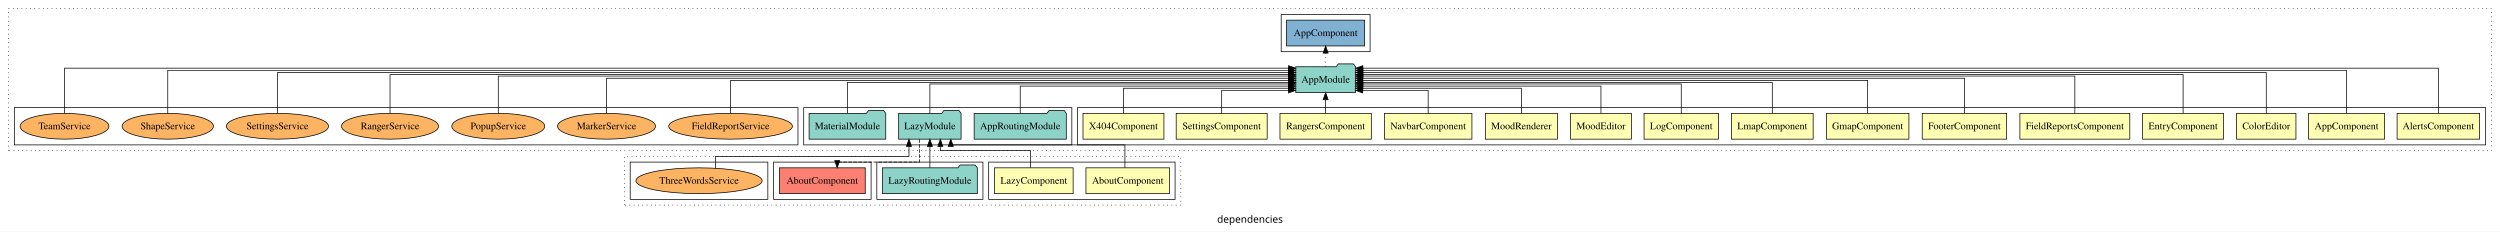
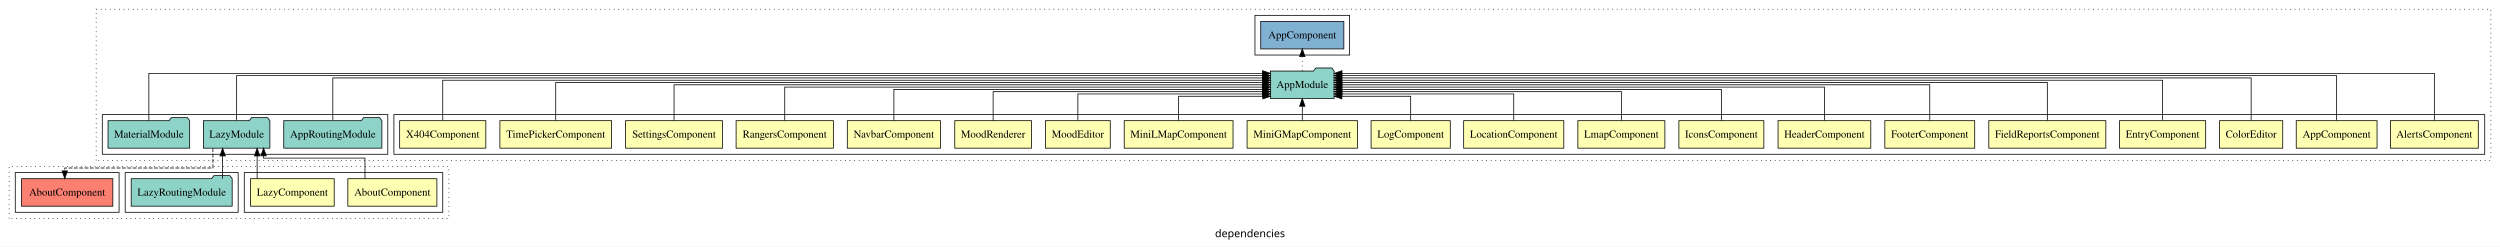
- <svg xmlns="http://www.w3.org/2000/svg" width="3487pt" height="323pt" viewBox="0 0 3487 322.8">
+ <svg xmlns="http://www.w3.org/2000/svg" width="3275pt" height="323pt" viewBox="0.00 0.00 3275.00 322.80">
  <g id="graph0" class="graph" transform="scale(1 1) rotate(0) translate(4 318.8)">
-     <polygon fill="#fff" stroke="transparent" points="-4 4 -4 -318.8 3483 -318.8 3483 4 -4 4" />
-     <text x="1739.5" y="-8.2" font-family="sans-serif" font-size="14" text-anchor="middle">dependencies</text>
+     <polygon fill="white" stroke="transparent" points="-4,4 -4,-318.8 3271,-318.8 3271,4 -4,4" />
+     <text text-anchor="middle" x="1633.5" y="-8.2" font-family="sans-serif" font-size="14.00">dependencies</text>
    <g id="clust1" class="cluster">
-       <polygon fill="none" stroke="#000" stroke-dasharray="1 5" points="8 -108.8 8 -306.8 3471 -306.8 3471 -108.8 8 -108.8" />
+       <polygon fill="none" stroke="black" stroke-dasharray="1,5" points="122,-108.8 122,-306.8 3259,-306.8 3259,-108.8 122,-108.8" />
    </g>
    <g id="clust2" class="cluster">
-       <polygon fill="none" stroke="#000" points="1499 -116.8 1499 -168.8 3463 -168.8 3463 -116.8 1499 -116.8" />
-     </g>
-     <g id="clust18" class="cluster">
-       <polygon fill="none" stroke="#000" points="1117 -116.8 1117 -168.8 1491 -168.8 1491 -116.8 1117 -116.8" />
-     </g>
-     <g id="clust20" class="cluster">
-       <polygon fill="none" stroke="#000" points="1783 -246.8 1783 -298.8 1907 -298.8 1907 -246.8 1783 -246.8" />
-     </g>
-     <g id="clust21" class="cluster">
-       <polygon fill="none" stroke="#000" points="16 -116.8 16 -168.8 1109 -168.8 1109 -116.8 16 -116.8" />
-     </g>
-     <g id="clust28" class="cluster">
-       <polygon fill="none" stroke="#000" stroke-dasharray="1 5" points="867 -32.8 867 -100.8 1643 -100.8 1643 -32.8 867 -32.8" />
-     </g>
-     <g id="clust29" class="cluster">
-       <polygon fill="none" stroke="#000" points="1375 -40.8 1375 -92.8 1635 -92.8 1635 -40.8 1375 -40.8" />
-     </g>
-     <g id="clust32" class="cluster">
-       <polygon fill="none" stroke="#000" points="1219 -40.8 1219 -92.8 1367 -92.8 1367 -40.8 1219 -40.8" />
+       <polygon fill="none" stroke="black" points="512,-116.8 512,-168.8 3251,-168.8 3251,-116.8 512,-116.8" />
+     </g>
+     <g id="clust23" class="cluster">
+       <polygon fill="none" stroke="black" points="130,-116.8 130,-168.8 504,-168.8 504,-116.8 130,-116.8" />
+     </g>
+     <g id="clust25" class="cluster">
+       <polygon fill="none" stroke="black" points="1640,-246.8 1640,-298.8 1764,-298.8 1764,-246.8 1640,-246.8" />
    </g>
    <g id="clust33" class="cluster">
-       <polygon fill="none" stroke="#000" points="1075 -40.8 1075 -92.8 1211 -92.8 1211 -40.8 1075 -40.8" />
-     </g>
-     <g id="clust35" class="cluster">
-       <polygon fill="none" stroke="#000" points="875 -40.8 875 -92.8 1067 -92.8 1067 -40.8 875 -40.8" />
+       <polygon fill="none" stroke="black" stroke-dasharray="1,5" points="8,-32.8 8,-100.8 584,-100.8 584,-32.8 8,-32.8" />
+     </g>
+     <g id="clust34" class="cluster">
+       <polygon fill="none" stroke="black" points="316,-40.8 316,-92.8 576,-92.8 576,-40.8 316,-40.8" />
+     </g>
+     <g id="clust37" class="cluster">
+       <polygon fill="none" stroke="black" points="160,-40.8 160,-92.8 308,-92.8 308,-40.8 160,-40.8" />
+     </g>
+     <g id="clust38" class="cluster">
+       <polygon fill="none" stroke="black" points="16,-40.8 16,-92.8 152,-92.8 152,-40.8 16,-40.8" />
    </g>
    <g id="node1" class="node">
-       <polygon fill="#ffffb3" stroke="#000" points="3454.54 -160.8 3339.46 -160.8 3339.46 -124.8 3454.54 -124.8 3454.54 -160.8" />
-       <text x="3397" y="-138.6" font-family="Times,serif" font-size="14" text-anchor="middle">AlertsComponent</text>
+       <polygon fill="#ffffb3" stroke="black" points="3242.55,-160.8 3127.45,-160.8 3127.45,-124.8 3242.55,-124.8 3242.55,-160.8" />
+       <text text-anchor="middle" x="3185" y="-138.6" font-family="Times,serif" font-size="14.00">AlertsComponent</text>
+     </g>
+     <g id="node21" class="node">
+       <polygon fill="#8dd3c7" stroke="black" points="1743.66,-225.8 1740.66,-229.8 1719.66,-229.8 1716.66,-225.8 1660.34,-225.8 1660.34,-189.8 1743.66,-189.8 1743.66,-225.8" />
+       <text text-anchor="middle" x="1702" y="-203.6" font-family="Times,serif" font-size="14.00">AppModule</text>
+     </g>
+     <g id="edge1" class="edge">
+       <path fill="none" stroke="black" d="M3185,-160.95C3185,-184.56 3185,-222.8 3185,-222.8 3185,-222.8 1753.99,-222.8 1753.99,-222.8" />
+       <polygon fill="black" stroke="black" points="1753.99,-219.3 1743.99,-222.8 1753.99,-226.3 1753.99,-219.3" />
+     </g>
+     <g id="node2" class="node">
+       <polygon fill="#ffffb3" stroke="black" points="3109.94,-160.8 3004.06,-160.8 3004.06,-124.8 3109.94,-124.8 3109.94,-160.8" />
+       <text text-anchor="middle" x="3057" y="-138.6" font-family="Times,serif" font-size="14.00">AppComponent</text>
+     </g>
+     <g id="edge2" class="edge">
+       <path fill="none" stroke="black" d="M3057,-161.05C3057,-183.82 3057,-219.8 3057,-219.8 3057,-219.8 1753.66,-219.8 1753.66,-219.8" />
+       <polygon fill="black" stroke="black" points="1753.66,-216.3 1743.66,-219.8 1753.66,-223.3 1753.66,-216.3" />
+     </g>
+     <g id="node3" class="node">
+       <polygon fill="#ffffb3" stroke="black" points="2986.38,-160.8 2903.62,-160.8 2903.62,-124.8 2986.38,-124.8 2986.38,-160.8" />
+       <text text-anchor="middle" x="2945" y="-138.6" font-family="Times,serif" font-size="14.00">ColorEditor</text>
+     </g>
+     <g id="edge3" class="edge">
+       <path fill="none" stroke="black" d="M2945,-161.09C2945,-183.01 2945,-216.8 2945,-216.8 2945,-216.8 1753.71,-216.8 1753.71,-216.8" />
+       <polygon fill="black" stroke="black" points="1753.71,-213.3 1743.71,-216.8 1753.71,-220.3 1753.71,-213.3" />
+     </g>
+     <g id="node4" class="node">
+       <polygon fill="#ffffb3" stroke="black" points="2885.44,-160.8 2772.56,-160.8 2772.56,-124.8 2885.44,-124.8 2885.44,-160.8" />
+       <text text-anchor="middle" x="2829" y="-138.6" font-family="Times,serif" font-size="14.00">EntryComponent</text>
+     </g>
+     <g id="edge4" class="edge">
+       <path fill="none" stroke="black" d="M2829,-161.08C2829,-182.12 2829,-213.8 2829,-213.8 2829,-213.8 1753.78,-213.8 1753.78,-213.8" />
+       <polygon fill="black" stroke="black" points="1753.78,-210.3 1743.78,-213.8 1753.78,-217.3 1753.78,-210.3" />
+     </g>
+     <g id="node5" class="node">
+       <polygon fill="#ffffb3" stroke="black" points="2754.66,-160.8 2601.34,-160.8 2601.34,-124.8 2754.66,-124.8 2754.66,-160.8" />
+       <text text-anchor="middle" x="2678" y="-138.6" font-family="Times,serif" font-size="14.00">FieldReportsComponent</text>
+     </g>
+     <g id="edge5" class="edge">
+       <path fill="none" stroke="black" d="M2678,-161.02C2678,-181.17 2678,-210.8 2678,-210.8 2678,-210.8 1753.94,-210.8 1753.94,-210.8" />
+       <polygon fill="black" stroke="black" points="1753.94,-207.3 1743.94,-210.8 1753.94,-214.3 1753.94,-207.3" />
+     </g>
+     <g id="node6" class="node">
+       <polygon fill="#ffffb3" stroke="black" points="2582.88,-160.8 2465.12,-160.8 2465.12,-124.8 2582.88,-124.8 2582.88,-160.8" />
+       <text text-anchor="middle" x="2524" y="-138.6" font-family="Times,serif" font-size="14.00">FooterComponent</text>
+     </g>
+     <g id="edge6" class="edge">
+       <path fill="none" stroke="black" d="M2524,-160.91C2524,-180.14 2524,-207.8 2524,-207.8 2524,-207.8 1753.89,-207.8 1753.89,-207.8" />
+       <polygon fill="black" stroke="black" points="1753.89,-204.3 1743.89,-207.8 1753.89,-211.3 1753.89,-204.3" />
+     </g>
+     <g id="node7" class="node">
+       <polygon fill="#ffffb3" stroke="black" points="2446.75,-160.8 2325.25,-160.8 2325.25,-124.8 2446.75,-124.8 2446.75,-160.8" />
+       <text text-anchor="middle" x="2386" y="-138.6" font-family="Times,serif" font-size="14.00">HeaderComponent</text>
+     </g>
+     <g id="edge7" class="edge">
+       <path fill="none" stroke="black" d="M2386,-161.07C2386,-179.36 2386,-204.8 2386,-204.8 2386,-204.8 1753.76,-204.8 1753.76,-204.8" />
+       <polygon fill="black" stroke="black" points="1753.76,-201.3 1743.76,-204.8 1753.76,-208.3 1753.76,-201.3" />
+     </g>
+     <g id="node8" class="node">
+       <polygon fill="#ffffb3" stroke="black" points="2306.66,-160.8 2195.34,-160.8 2195.34,-124.8 2306.66,-124.8 2306.66,-160.8" />
+       <text text-anchor="middle" x="2251" y="-138.6" font-family="Times,serif" font-size="14.00">IconsComponent</text>
+     </g>
+     <g id="edge8" class="edge">
+       <path fill="none" stroke="black" d="M2251,-160.82C2251,-178.17 2251,-201.8 2251,-201.8 2251,-201.8 1753.71,-201.8 1753.71,-201.8" />
+       <polygon fill="black" stroke="black" points="1753.71,-198.3 1743.71,-201.8 1753.71,-205.3 1753.71,-198.3" />
+     </g>
+     <g id="node9" class="node">
+       <polygon fill="#ffffb3" stroke="black" points="2176.99,-160.8 2063.01,-160.8 2063.01,-124.8 2176.99,-124.8 2176.99,-160.8" />
+       <text text-anchor="middle" x="2120" y="-138.6" font-family="Times,serif" font-size="14.00">LmapComponent</text>
+     </g>
+     <g id="edge9" class="edge">
+       <path fill="none" stroke="black" d="M2120,-160.83C2120,-177.2 2120,-198.8 2120,-198.8 2120,-198.8 1753.99,-198.8 1753.99,-198.8" />
+       <polygon fill="black" stroke="black" points="1753.99,-195.3 1743.99,-198.8 1753.99,-202.3 1753.99,-195.3" />
+     </g>
+     <g id="node10" class="node">
+       <polygon fill="#ffffb3" stroke="black" points="2044.59,-160.8 1913.41,-160.8 1913.41,-124.8 2044.59,-124.8 2044.59,-160.8" />
+       <text text-anchor="middle" x="1979" y="-138.6" font-family="Times,serif" font-size="14.00">LocationComponent</text>
+     </g>
+     <g id="edge10" class="edge">
+       <path fill="none" stroke="black" d="M1979,-161.04C1979,-176.37 1979,-195.8 1979,-195.8 1979,-195.8 1753.77,-195.8 1753.77,-195.8" />
+       <polygon fill="black" stroke="black" points="1753.77,-192.3 1743.77,-195.8 1753.77,-199.3 1753.77,-192.3" />
+     </g>
+     <g id="node11" class="node">
+       <polygon fill="#ffffb3" stroke="black" points="1895.88,-160.8 1792.12,-160.8 1792.12,-124.8 1895.88,-124.8 1895.88,-160.8" />
+       <text text-anchor="middle" x="1844" y="-138.6" font-family="Times,serif" font-size="14.00">LogComponent</text>
+     </g>
+     <g id="edge11" class="edge">
+       <path fill="none" stroke="black" d="M1844,-160.85C1844,-175.17 1844,-192.8 1844,-192.8 1844,-192.8 1753.84,-192.8 1753.84,-192.8" />
+       <polygon fill="black" stroke="black" points="1753.84,-189.3 1743.84,-192.8 1753.84,-196.3 1753.84,-189.3" />
+     </g>
+     <g id="node12" class="node">
+       <polygon fill="#ffffb3" stroke="black" points="1774.33,-160.8 1629.67,-160.8 1629.67,-124.8 1774.33,-124.8 1774.33,-160.8" />
+       <text text-anchor="middle" x="1702" y="-138.6" font-family="Times,serif" font-size="14.00">MiniGMapComponent</text>
+     </g>
+     <g id="edge12" class="edge">
+       <path fill="none" stroke="black" d="M1702,-160.91C1702,-160.91 1702,-179.79 1702,-179.79" />
+       <polygon fill="black" stroke="black" points="1698.5,-179.79 1702,-189.79 1705.5,-179.79 1698.5,-179.79" />
+     </g>
+     <g id="node13" class="node">
+       <polygon fill="#ffffb3" stroke="black" points="1611.27,-160.8 1468.73,-160.8 1468.73,-124.8 1611.27,-124.8 1611.27,-160.8" />
+       <text text-anchor="middle" x="1540" y="-138.6" font-family="Times,serif" font-size="14.00">MiniLMapComponent</text>
+     </g>
+     <g id="edge13" class="edge">
+       <path fill="none" stroke="black" d="M1540,-160.85C1540,-175.17 1540,-192.8 1540,-192.8 1540,-192.8 1650.28,-192.8 1650.28,-192.8" />
+       <polygon fill="black" stroke="black" points="1650.28,-196.3 1660.28,-192.8 1650.28,-189.3 1650.28,-196.3" />
+     </g>
+     <g id="node14" class="node">
+       <polygon fill="#ffffb3" stroke="black" points="1450.44,-160.8 1365.56,-160.8 1365.56,-124.8 1450.44,-124.8 1450.44,-160.8" />
+       <text text-anchor="middle" x="1408" y="-138.6" font-family="Times,serif" font-size="14.00">MoodEditor</text>
+     </g>
+     <g id="edge14" class="edge">
+       <path fill="none" stroke="black" d="M1408,-161.04C1408,-176.37 1408,-195.8 1408,-195.8 1408,-195.8 1650.19,-195.8 1650.19,-195.8" />
+       <polygon fill="black" stroke="black" points="1650.19,-199.3 1660.19,-195.8 1650.19,-192.3 1650.19,-199.3" />
+     </g>
+     <g id="node15" class="node">
+       <polygon fill="#ffffb3" stroke="black" points="1347.25,-160.8 1246.75,-160.8 1246.75,-124.8 1347.25,-124.8 1347.25,-160.8" />
+       <text text-anchor="middle" x="1297" y="-138.6" font-family="Times,serif" font-size="14.00">MoodRenderer</text>
+     </g>
+     <g id="edge15" class="edge">
+       <path fill="none" stroke="black" d="M1297,-160.83C1297,-177.2 1297,-198.8 1297,-198.8 1297,-198.8 1650.18,-198.8 1650.18,-198.8" />
+       <polygon fill="black" stroke="black" points="1650.18,-202.3 1660.18,-198.8 1650.18,-195.3 1650.18,-202.3" />
    </g>
    <g id="node16" class="node">
-       <polygon fill="#8dd3c7" stroke="#000" points="1886.66 -225.8 1883.66 -229.8 1862.66 -229.8 1859.66 -225.8 1803.34 -225.8 1803.34 -189.8 1886.66 -189.8 1886.66 -225.8" />
-       <text x="1845" y="-203.6" font-family="Times,serif" font-size="14" text-anchor="middle">AppModule</text>
-     </g>
-     <g id="edge1" class="edge">
-       <path fill="none" stroke="#000" d="M3397,-161.18C3397,-185.08 3397,-223.8 3397,-223.8 3397,-223.8 1896.91,-223.8 1896.91,-223.8" />
-       <polygon fill="#000" stroke="#000" points="1896.91 -220.3 1886.91 -223.8 1896.91 -227.3 1896.91 -220.3" />
-     </g>
-     <g id="node2" class="node">
-       <polygon fill="#ffffb3" stroke="#000" points="3321.94 -160.8 3216.06 -160.8 3216.06 -124.8 3321.94 -124.8 3321.94 -160.8" />
-       <text x="3269" y="-138.6" font-family="Times,serif" font-size="14" text-anchor="middle">AppComponent</text>
-     </g>
-     <g id="edge2" class="edge">
-       <path fill="none" stroke="#000" d="M3269,-160.89C3269,-183.93 3269,-220.8 3269,-220.8 3269,-220.8 1896.85,-220.8 1896.85,-220.8" />
-       <polygon fill="#000" stroke="#000" points="1896.85 -217.3 1886.85 -220.8 1896.85 -224.3 1896.85 -217.3" />
-     </g>
-     <g id="node3" class="node">
-       <polygon fill="#ffffb3" stroke="#000" points="3198.38 -160.8 3115.62 -160.8 3115.62 -124.8 3198.38 -124.8 3198.38 -160.8" />
-       <text x="3157" y="-138.6" font-family="Times,serif" font-size="14" text-anchor="middle">ColorEditor</text>
-     </g>
-     <g id="edge3" class="edge">
-       <path fill="none" stroke="#000" d="M3157,-160.96C3157,-183.15 3157,-217.8 3157,-217.8 3157,-217.8 1896.8,-217.8 1896.8,-217.8" />
-       <polygon fill="#000" stroke="#000" points="1896.8 -214.3 1886.8 -217.8 1896.8 -221.3 1896.8 -214.3" />
-     </g>
-     <g id="node4" class="node">
-       <polygon fill="#ffffb3" stroke="#000" points="3097.44 -160.8 2984.56 -160.8 2984.56 -124.8 3097.44 -124.8 3097.44 -160.8" />
-       <text x="3041" y="-138.6" font-family="Times,serif" font-size="14" text-anchor="middle">EntryComponent</text>
-     </g>
-     <g id="edge4" class="edge">
-       <path fill="none" stroke="#000" d="M3041,-160.97C3041,-182.3 3041,-214.8 3041,-214.8 3041,-214.8 1896.86,-214.8 1896.86,-214.8" />
-       <polygon fill="#000" stroke="#000" points="1896.87 -211.3 1886.86 -214.8 1896.86 -218.3 1896.87 -211.3" />
-     </g>
-     <g id="node5" class="node">
-       <polygon fill="#ffffb3" stroke="#000" points="2966.66 -160.8 2813.34 -160.8 2813.34 -124.8 2966.66 -124.8 2966.66 -160.8" />
-       <text x="2890" y="-138.6" font-family="Times,serif" font-size="14" text-anchor="middle">FieldReportsComponent</text>
-     </g>
-     <g id="edge5" class="edge">
-       <path fill="none" stroke="#000" d="M2890,-160.83C2890,-181.57 2890,-212.8 2890,-212.8 2890,-212.8 1896.93,-212.8 1896.93,-212.8" />
-       <polygon fill="#000" stroke="#000" points="1896.93 -209.3 1886.93 -212.8 1896.93 -216.3 1896.93 -209.3" />
-     </g>
-     <g id="node6" class="node">
-       <polygon fill="#ffffb3" stroke="#000" points="2794.88 -160.8 2677.12 -160.8 2677.12 -124.8 2794.88 -124.8 2794.88 -160.8" />
-       <text x="2736" y="-138.6" font-family="Times,serif" font-size="14" text-anchor="middle">FooterComponent</text>
-     </g>
-     <g id="edge6" class="edge">
-       <path fill="none" stroke="#000" d="M2736,-161.11C2736,-180.95 2736,-209.8 2736,-209.8 2736,-209.8 1896.78,-209.8 1896.78,-209.8" />
-       <polygon fill="#000" stroke="#000" points="1896.78 -206.3 1886.78 -209.8 1896.78 -213.3 1896.78 -206.3" />
-     </g>
-     <g id="node7" class="node">
-       <polygon fill="#ffffb3" stroke="#000" points="2658.55 -160.8 2543.45 -160.8 2543.45 -124.8 2658.55 -124.8 2658.55 -160.8" />
-       <text x="2601" y="-138.6" font-family="Times,serif" font-size="14" text-anchor="middle">GmapComponent</text>
-     </g>
-     <g id="edge7" class="edge">
-       <path fill="none" stroke="#000" d="M2601,-160.97C2601,-179.89 2601,-206.8 2601,-206.8 2601,-206.8 1896.72,-206.8 1896.72,-206.8" />
-       <polygon fill="#000" stroke="#000" points="1896.72 -203.3 1886.72 -206.8 1896.72 -210.3 1896.72 -203.3" />
-     </g>
-     <g id="node8" class="node">
-       <polygon fill="#ffffb3" stroke="#000" points="2524.99 -160.8 2411.01 -160.8 2411.01 -124.8 2524.99 -124.8 2524.99 -160.8" />
-       <text x="2468" y="-138.6" font-family="Times,serif" font-size="14" text-anchor="middle">LmapComponent</text>
-     </g>
-     <g id="edge8" class="edge">
-       <path fill="none" stroke="#000" d="M2468,-161.1C2468,-179.07 2468,-203.8 2468,-203.8 2468,-203.8 1896.84,-203.8 1896.84,-203.8" />
-       <polygon fill="#000" stroke="#000" points="1896.84 -200.3 1886.84 -203.8 1896.84 -207.3 1896.84 -200.3" />
-     </g>
-     <g id="node9" class="node">
-       <polygon fill="#ffffb3" stroke="#000" points="2392.89 -160.8 2289.11 -160.8 2289.11 -124.8 2392.89 -124.8 2392.89 -160.8" />
-       <text x="2341" y="-138.6" font-family="Times,serif" font-size="14" text-anchor="middle">LogComponent</text>
-     </g>
-     <g id="edge9" class="edge">
-       <path fill="none" stroke="#000" d="M2341,-160.82C2341,-178.17 2341,-201.8 2341,-201.8 2341,-201.8 1896.86,-201.8 1896.86,-201.8" />
-       <polygon fill="#000" stroke="#000" points="1896.86 -198.3 1886.86 -201.8 1896.86 -205.3 1896.86 -198.3" />
-     </g>
-     <g id="node10" class="node">
-       <polygon fill="#ffffb3" stroke="#000" points="2271.44 -160.8 2186.56 -160.8 2186.56 -124.8 2271.44 -124.8 2271.44 -160.8" />
-       <text x="2229" y="-138.6" font-family="Times,serif" font-size="14" text-anchor="middle">MoodEditor</text>
-     </g>
-     <g id="edge10" class="edge">
-       <path fill="none" stroke="#000" d="M2229,-160.83C2229,-177.2 2229,-198.8 2229,-198.8 2229,-198.8 1896.83,-198.8 1896.83,-198.8" />
-       <polygon fill="#000" stroke="#000" points="1896.83 -195.3 1886.83 -198.8 1896.83 -202.3 1896.83 -195.3" />
-     </g>
-     <g id="node11" class="node">
-       <polygon fill="#ffffb3" stroke="#000" points="2168.25 -160.8 2067.75 -160.8 2067.75 -124.8 2168.25 -124.8 2168.25 -160.8" />
-       <text x="2118" y="-138.6" font-family="Times,serif" font-size="14" text-anchor="middle">MoodRenderer</text>
-     </g>
-     <g id="edge11" class="edge">
-       <path fill="none" stroke="#000" d="M2118,-161.04C2118,-176.37 2118,-195.8 2118,-195.8 2118,-195.8 1896.76,-195.8 1896.76,-195.8" />
-       <polygon fill="#000" stroke="#000" points="1896.76 -192.3 1886.76 -195.8 1896.76 -199.3 1896.76 -192.3" />
-     </g>
-     <g id="node12" class="node">
-       <polygon fill="#ffffb3" stroke="#000" points="2049.03 -160.8 1926.97 -160.8 1926.97 -124.8 2049.03 -124.8 2049.03 -160.8" />
-       <text x="1988" y="-138.6" font-family="Times,serif" font-size="14" text-anchor="middle">NavbarComponent</text>
-     </g>
-     <g id="edge12" class="edge">
-       <path fill="none" stroke="#000" d="M1988,-160.85C1988,-175.17 1988,-192.8 1988,-192.8 1988,-192.8 1896.75,-192.8 1896.75,-192.8" />
-       <polygon fill="#000" stroke="#000" points="1896.75 -189.3 1886.75 -192.8 1896.75 -196.3 1896.75 -189.3" />
-     </g>
-     <g id="node13" class="node">
-       <polygon fill="#ffffb3" stroke="#000" points="1908.7 -160.8 1781.3 -160.8 1781.3 -124.8 1908.7 -124.8 1908.7 -160.8" />
-       <text x="1845" y="-138.6" font-family="Times,serif" font-size="14" text-anchor="middle">RangersComponent</text>
-     </g>
-     <g id="edge13" class="edge">
-       <path fill="none" stroke="#000" d="M1845,-160.91C1845,-160.91 1845,-179.79 1845,-179.79" />
-       <polygon fill="#000" stroke="#000" points="1841.5 -179.79 1845 -189.79 1848.5 -179.79 1841.5 -179.79" />
-     </g>
-     <g id="node14" class="node">
-       <polygon fill="#ffffb3" stroke="#000" points="1763.45 -160.8 1636.55 -160.8 1636.55 -124.8 1763.45 -124.8 1763.45 -160.8" />
-       <text x="1700" y="-138.6" font-family="Times,serif" font-size="14" text-anchor="middle">SettingsComponent</text>
-     </g>
-     <g id="edge14" class="edge">
-       <path fill="none" stroke="#000" d="M1700,-160.85C1700,-175.17 1700,-192.8 1700,-192.8 1700,-192.8 1793.06,-192.8 1793.06,-192.8" />
-       <polygon fill="#000" stroke="#000" points="1793.06 -196.3 1803.06 -192.8 1793.06 -189.3 1793.06 -196.3" />
-     </g>
-     <g id="node15" class="node">
-       <polygon fill="#ffffb3" stroke="#000" points="1619.44 -160.8 1506.56 -160.8 1506.56 -124.8 1619.44 -124.8 1619.44 -160.8" />
-       <text x="1563" y="-138.6" font-family="Times,serif" font-size="14" text-anchor="middle">X404Component</text>
-     </g>
-     <g id="edge15" class="edge">
-       <path fill="none" stroke="#000" d="M1563,-161.04C1563,-176.37 1563,-195.8 1563,-195.8 1563,-195.8 1793.09,-195.8 1793.09,-195.8" />
-       <polygon fill="#000" stroke="#000" points="1793.09 -199.3 1803.09 -195.8 1793.09 -192.3 1793.09 -199.3" />
+       <polygon fill="#ffffb3" stroke="black" points="1228.03,-160.8 1105.97,-160.8 1105.97,-124.8 1228.03,-124.8 1228.03,-160.8" />
+       <text text-anchor="middle" x="1167" y="-138.6" font-family="Times,serif" font-size="14.00">NavbarComponent</text>
+     </g>
+     <g id="edge16" class="edge">
+       <path fill="none" stroke="black" d="M1167,-160.82C1167,-178.17 1167,-201.8 1167,-201.8 1167,-201.8 1650.02,-201.8 1650.02,-201.8" />
+       <polygon fill="black" stroke="black" points="1650.02,-205.3 1660.02,-201.8 1650.02,-198.3 1650.02,-205.3" />
+     </g>
+     <g id="node17" class="node">
+       <polygon fill="#ffffb3" stroke="black" points="1087.71,-160.8 960.29,-160.8 960.29,-124.8 1087.71,-124.8 1087.71,-160.8" />
+       <text text-anchor="middle" x="1024" y="-138.6" font-family="Times,serif" font-size="14.00">RangersComponent</text>
+     </g>
+     <g id="edge17" class="edge">
+       <path fill="none" stroke="black" d="M1024,-161.07C1024,-179.36 1024,-204.8 1024,-204.8 1024,-204.8 1650.1,-204.8 1650.1,-204.8" />
+       <polygon fill="black" stroke="black" points="1650.1,-208.3 1660.1,-204.8 1650.1,-201.3 1650.1,-208.3" />
+     </g>
+     <g id="node18" class="node">
+       <polygon fill="#ffffb3" stroke="black" points="942.45,-160.8 815.55,-160.8 815.55,-124.8 942.45,-124.8 942.45,-160.8" />
+       <text text-anchor="middle" x="879" y="-138.6" font-family="Times,serif" font-size="14.00">SettingsComponent</text>
+     </g>
+     <g id="edge18" class="edge">
+       <path fill="none" stroke="black" d="M879,-160.91C879,-180.14 879,-207.8 879,-207.8 879,-207.8 1650.06,-207.8 1650.06,-207.8" />
+       <polygon fill="black" stroke="black" points="1650.06,-211.3 1660.06,-207.8 1650.06,-204.3 1650.06,-211.3" />
+     </g>
+     <g id="node19" class="node">
+       <polygon fill="#ffffb3" stroke="black" points="797.14,-160.8 650.86,-160.8 650.86,-124.8 797.14,-124.8 797.14,-160.8" />
+       <text text-anchor="middle" x="724" y="-138.6" font-family="Times,serif" font-size="14.00">TimePickerComponent</text>
+     </g>
+     <g id="edge19" class="edge">
+       <path fill="none" stroke="black" d="M724,-161.02C724,-181.17 724,-210.8 724,-210.8 724,-210.8 1650.29,-210.8 1650.29,-210.8" />
+       <polygon fill="black" stroke="black" points="1650.29,-214.3 1660.29,-210.8 1650.29,-207.3 1650.29,-214.3" />
    </g>
    <g id="node20" class="node">
-       <polygon fill="#80b1d3" stroke="#000" points="1899.44 -290.8 1790.56 -290.8 1790.56 -254.8 1899.44 -254.8 1899.44 -290.8" />
-       <text x="1845" y="-268.6" font-family="Times,serif" font-size="14" text-anchor="middle">AppComponent</text>
-     </g>
-     <g id="edge19" class="edge">
-       <path fill="none" stroke="#000" stroke-dasharray="1 5" d="M1845,-225.91C1845,-225.91 1845,-244.79 1845,-244.79" />
-       <polygon fill="#000" stroke="#000" points="1841.5 -244.79 1845 -254.79 1848.5 -244.79 1841.5 -244.79" />
-     </g>
-     <g id="node17" class="node">
-       <polygon fill="#8dd3c7" stroke="#000" points="1483.27 -160.8 1480.27 -164.8 1459.27 -164.8 1456.27 -160.8 1354.73 -160.8 1354.73 -124.8 1483.27 -124.8 1483.27 -160.8" />
-       <text x="1419" y="-138.6" font-family="Times,serif" font-size="14" text-anchor="middle">AppRoutingModule</text>
-     </g>
-     <g id="edge16" class="edge">
-       <path fill="none" stroke="#000" d="M1419,-160.83C1419,-177.2 1419,-198.8 1419,-198.8 1419,-198.8 1792.99,-198.8 1792.99,-198.8" />
-       <polygon fill="#000" stroke="#000" points="1792.99 -202.3 1802.99 -198.8 1792.99 -195.3 1792.99 -202.3" />
-     </g>
-     <g id="node18" class="node">
-       <polygon fill="#8dd3c7" stroke="#000" points="1336.53 -160.8 1333.53 -164.8 1312.53 -164.8 1309.53 -160.8 1249.47 -160.8 1249.47 -124.8 1336.53 -124.8 1336.53 -160.8" />
-       <text x="1293" y="-138.6" font-family="Times,serif" font-size="14" text-anchor="middle">LazyModule</text>
-     </g>
-     <g id="edge17" class="edge">
-       <path fill="none" stroke="#000" d="M1293,-160.82C1293,-178.17 1293,-201.8 1293,-201.8 1293,-201.8 1793.06,-201.8 1793.06,-201.8" />
-       <polygon fill="#000" stroke="#000" points="1793.06 -205.3 1803.06 -201.8 1793.06 -198.3 1793.06 -205.3" />
-     </g>
-     <g id="node31" class="node">
-       <polygon fill="#fb8072" stroke="#000" points="1202.83 -84.8 1083.17 -84.8 1083.17 -48.8 1202.83 -48.8 1202.83 -84.8" />
-       <text x="1143" y="-62.6" font-family="Times,serif" font-size="14" text-anchor="middle">AboutComponent</text>
-     </g>
-     <g id="edge30" class="edge">
-       <path fill="none" stroke="#000" stroke-dasharray="5 2" d="M1278.41,-124.75C1278.41,-110.43 1278.41,-92.8 1278.41,-92.8 1278.41,-92.8 1163.71,-92.8 1163.71,-92.8 1163.71,-92.8 1163.71,-92.01 1163.71,-92.01" />
-       <polygon fill="#000" stroke="#000" points="1167.21 -94.86 1163.71 -84.86 1160.21 -94.86 1167.21 -94.86" />
-     </g>
-     <g id="node19" class="node">
-       <polygon fill="#8dd3c7" stroke="#000" points="1231.47 -160.8 1228.47 -164.8 1207.47 -164.8 1204.47 -160.8 1124.53 -160.8 1124.53 -124.8 1231.47 -124.8 1231.47 -160.8" />
-       <text x="1178" y="-138.6" font-family="Times,serif" font-size="14" text-anchor="middle">MaterialModule</text>
-     </g>
-     <g id="edge18" class="edge">
-       <path fill="none" stroke="#000" d="M1178,-161.1C1178,-179.07 1178,-203.8 1178,-203.8 1178,-203.8 1793.28,-203.8 1793.28,-203.8" />
-       <polygon fill="#000" stroke="#000" points="1793.28 -207.3 1803.28 -203.8 1793.28 -200.3 1793.28 -207.3" />
-     </g>
-     <g id="node21" class="node">
-       <ellipse cx="1015" cy="-142.8" fill="#fdb462" stroke="#000" rx="86.25" ry="18" />
-       <text x="1015" y="-138.6" font-family="Times,serif" font-size="14" text-anchor="middle">FieldReportService</text>
+       <polygon fill="#ffffb3" stroke="black" points="632.44,-160.8 519.56,-160.8 519.56,-124.8 632.44,-124.8 632.44,-160.8" />
+       <text text-anchor="middle" x="576" y="-138.6" font-family="Times,serif" font-size="14.00">X404Component</text>
    </g>
    <g id="edge20" class="edge">
-       <path fill="none" stroke="#000" d="M1015,-160.97C1015,-179.89 1015,-206.8 1015,-206.8 1015,-206.8 1793.27,-206.8 1793.27,-206.8" />
-       <polygon fill="#000" stroke="#000" points="1793.27 -210.3 1803.27 -206.8 1793.27 -203.3 1793.27 -210.3" />
+       <path fill="none" stroke="black" d="M576,-161.08C576,-182.12 576,-213.8 576,-213.8 576,-213.8 1650.25,-213.8 1650.25,-213.8" />
+       <polygon fill="black" stroke="black" points="1650.25,-217.3 1660.25,-213.8 1650.25,-210.3 1650.25,-217.3" />
+     </g>
+     <g id="node25" class="node">
+       <polygon fill="#80b1d3" stroke="black" points="1756.44,-290.8 1647.56,-290.8 1647.56,-254.8 1756.44,-254.8 1756.44,-290.8" />
+       <text text-anchor="middle" x="1702" y="-268.6" font-family="Times,serif" font-size="14.00">AppComponent </text>
+     </g>
+     <g id="edge24" class="edge">
+       <path fill="none" stroke="black" stroke-dasharray="1,5" d="M1702,-225.91C1702,-225.91 1702,-244.79 1702,-244.79" />
+       <polygon fill="black" stroke="black" points="1698.5,-244.79 1702,-254.79 1705.5,-244.79 1698.5,-244.79" />
    </g>
    <g id="node22" class="node">
-       <ellipse cx="842" cy="-142.8" fill="#fdb462" stroke="#000" rx="68.32" ry="18" />
-       <text x="842" y="-138.6" font-family="Times,serif" font-size="14" text-anchor="middle">MarkerService</text>
+       <polygon fill="#8dd3c7" stroke="black" points="496.28,-160.8 493.28,-164.8 472.28,-164.8 469.28,-160.8 367.72,-160.8 367.72,-124.8 496.28,-124.8 496.28,-160.8" />
+       <text text-anchor="middle" x="432" y="-138.6" font-family="Times,serif" font-size="14.00">AppRoutingModule</text>
    </g>
    <g id="edge21" class="edge">
-       <path fill="none" stroke="#000" d="M842,-161.11C842,-180.95 842,-209.8 842,-209.8 842,-209.8 1793.18,-209.8 1793.18,-209.8" />
-       <polygon fill="#000" stroke="#000" points="1793.18 -213.3 1803.18 -209.8 1793.18 -206.3 1793.18 -213.3" />
+       <path fill="none" stroke="black" d="M432,-161.09C432,-183.01 432,-216.8 432,-216.8 432,-216.8 1650.11,-216.8 1650.11,-216.8" />
+       <polygon fill="black" stroke="black" points="1650.11,-220.3 1660.11,-216.8 1650.11,-213.3 1650.11,-220.3" />
    </g>
    <g id="node23" class="node">
-       <ellipse cx="691" cy="-142.8" fill="#fdb462" stroke="#000" rx="64.85" ry="18" />
-       <text x="691" y="-138.6" font-family="Times,serif" font-size="14" text-anchor="middle">PopupService</text>
+       <polygon fill="#8dd3c7" stroke="black" points="349.53,-160.8 346.53,-164.8 325.53,-164.8 322.53,-160.8 262.47,-160.8 262.47,-124.8 349.53,-124.8 349.53,-160.8" />
+       <text text-anchor="middle" x="306" y="-138.6" font-family="Times,serif" font-size="14.00">LazyModule</text>
    </g>
    <g id="edge22" class="edge">
-       <path fill="none" stroke="#000" d="M691,-160.83C691,-181.57 691,-212.8 691,-212.8 691,-212.8 1793.25,-212.8 1793.25,-212.8" />
-       <polygon fill="#000" stroke="#000" points="1793.25 -216.3 1803.25 -212.8 1793.25 -209.3 1793.25 -216.3" />
+       <path fill="none" stroke="black" d="M306,-161.05C306,-183.82 306,-219.8 306,-219.8 306,-219.8 1650.22,-219.8 1650.22,-219.8" />
+       <polygon fill="black" stroke="black" points="1650.22,-223.3 1660.22,-219.8 1650.22,-216.3 1650.22,-223.3" />
+     </g>
+     <g id="node29" class="node">
+       <polygon fill="#fb8072" stroke="black" points="143.83,-84.8 24.17,-84.8 24.17,-48.8 143.83,-48.8 143.83,-84.8" />
+       <text text-anchor="middle" x="84" y="-62.6" font-family="Times,serif" font-size="14.00">AboutComponent </text>
+     </g>
+     <g id="edge28" class="edge">
+       <path fill="none" stroke="black" stroke-dasharray="5,2" d="M274.93,-124.65C274.93,-112.53 274.93,-98.8 274.93,-98.8 274.93,-98.8 80.8,-98.8 80.8,-98.8 80.8,-98.8 80.8,-95.04 80.8,-95.04" />
+       <polygon fill="black" stroke="black" points="84.3,-95.04 80.8,-85.04 77.3,-95.04 84.3,-95.04" />
    </g>
    <g id="node24" class="node">
-       <ellipse cx="540" cy="-142.8" fill="#fdb462" stroke="#000" rx="67.75" ry="18" />
-       <text x="540" y="-138.6" font-family="Times,serif" font-size="14" text-anchor="middle">RangerService</text>
+       <polygon fill="#8dd3c7" stroke="black" points="244.47,-160.8 241.47,-164.8 220.47,-164.8 217.47,-160.8 137.53,-160.8 137.53,-124.8 244.47,-124.8 244.47,-160.8" />
+       <text text-anchor="middle" x="191" y="-138.6" font-family="Times,serif" font-size="14.00">MaterialModule</text>
    </g>
    <g id="edge23" class="edge">
-       <path fill="none" stroke="#000" d="M540,-160.97C540,-182.3 540,-214.8 540,-214.8 540,-214.8 1793.06,-214.8 1793.06,-214.8" />
-       <polygon fill="#000" stroke="#000" points="1793.06 -218.3 1803.06 -214.8 1793.06 -211.3 1793.06 -218.3" />
-     </g>
-     <g id="node25" class="node">
-       <ellipse cx="383" cy="-142.8" fill="#fdb462" stroke="#000" rx="71.22" ry="18" />
-       <text x="383" y="-138.6" font-family="Times,serif" font-size="14" text-anchor="middle">SettingsService</text>
-     </g>
-     <g id="edge24" class="edge">
-       <path fill="none" stroke="#000" d="M383,-160.96C383,-183.15 383,-217.8 383,-217.8 383,-217.8 1793.21,-217.8 1793.21,-217.8" />
-       <polygon fill="#000" stroke="#000" points="1793.21 -221.3 1803.21 -217.8 1793.21 -214.3 1793.21 -221.3" />
+       <path fill="none" stroke="black" d="M191,-160.95C191,-184.56 191,-222.8 191,-222.8 191,-222.8 1650.01,-222.8 1650.01,-222.8" />
+       <polygon fill="black" stroke="black" points="1650.01,-226.3 1660.01,-222.8 1650.01,-219.3 1650.01,-226.3" />
    </g>
    <g id="node26" class="node">
-       <ellipse cx="230" cy="-142.8" fill="#fdb462" stroke="#000" rx="63.68" ry="18" />
-       <text x="230" y="-138.6" font-family="Times,serif" font-size="14" text-anchor="middle">ShapeService</text>
+       <polygon fill="#ffffb3" stroke="black" points="568.33,-84.8 451.67,-84.8 451.67,-48.8 568.33,-48.8 568.33,-84.8" />
+       <text text-anchor="middle" x="510" y="-62.6" font-family="Times,serif" font-size="14.00">AboutComponent</text>
    </g>
    <g id="edge25" class="edge">
-       <path fill="none" stroke="#000" d="M230,-160.89C230,-183.93 230,-220.8 230,-220.8 230,-220.8 1793.05,-220.8 1793.05,-220.8" />
-       <polygon fill="#000" stroke="#000" points="1793.05 -224.3 1803.05 -220.8 1793.05 -217.3 1793.05 -224.3" />
+       <path fill="none" stroke="black" d="M474.11,-84.84C474.11,-97.36 474.11,-111.8 474.11,-111.8 474.11,-111.8 341.29,-111.8 341.29,-111.8 341.29,-111.8 341.29,-114.77 341.29,-114.77" />
+       <polygon fill="black" stroke="black" points="337.79,-114.77 341.29,-124.77 344.79,-114.77 337.79,-114.77" />
    </g>
    <g id="node27" class="node">
-       <ellipse cx="86" cy="-142.8" fill="#fdb462" stroke="#000" rx="61.95" ry="18" />
-       <text x="86" y="-138.6" font-family="Times,serif" font-size="14" text-anchor="middle">TeamService</text>
+       <polygon fill="#ffffb3" stroke="black" points="433.81,-84.8 324.19,-84.8 324.19,-48.8 433.81,-48.8 433.81,-84.8" />
+       <text text-anchor="middle" x="379" y="-62.6" font-family="Times,serif" font-size="14.00">LazyComponent</text>
    </g>
    <g id="edge26" class="edge">
-       <path fill="none" stroke="#000" d="M86,-161.18C86,-185.08 86,-223.8 86,-223.8 86,-223.8 1793.25,-223.8 1793.25,-223.8" />
-       <polygon fill="#000" stroke="#000" points="1793.25 -227.3 1803.25 -223.8 1793.25 -220.3 1793.25 -227.3" />
+       <path fill="none" stroke="black" d="M332.82,-84.81C332.82,-84.81 332.82,-114.65 332.82,-114.65" />
+       <polygon fill="black" stroke="black" points="329.32,-114.65 332.82,-124.65 336.32,-114.65 329.32,-114.65" />
    </g>
    <g id="node28" class="node">
-       <polygon fill="#ffffb3" stroke="#000" points="1627.33 -84.8 1510.67 -84.8 1510.67 -48.8 1627.33 -48.8 1627.33 -84.8" />
-       <text x="1569" y="-62.6" font-family="Times,serif" font-size="14" text-anchor="middle">AboutComponent</text>
+       <polygon fill="#8dd3c7" stroke="black" points="300.15,-84.8 297.15,-88.8 276.15,-88.8 273.15,-84.8 167.85,-84.8 167.85,-48.8 300.15,-48.8 300.15,-84.8" />
+       <text text-anchor="middle" x="234" y="-62.6" font-family="Times,serif" font-size="14.00">LazyRoutingModule</text>
    </g>
    <g id="edge27" class="edge">
-       <path fill="none" stroke="#000" d="M1565.03,-84.85C1565.03,-99.17 1565.03,-116.8 1565.03,-116.8 1565.03,-116.8 1322.18,-116.8 1322.18,-116.8 1322.18,-116.8 1322.18,-117.59 1322.18,-117.59" />
-       <polygon fill="#000" stroke="#000" points="1318.68 -114.74 1322.18 -124.74 1325.68 -114.74 1318.68 -114.74" />
-     </g>
-     <g id="node29" class="node">
-       <polygon fill="#ffffb3" stroke="#000" points="1492.81 -84.8 1383.19 -84.8 1383.19 -48.8 1492.81 -48.8 1492.81 -84.8" />
-       <text x="1438" y="-62.6" font-family="Times,serif" font-size="14" text-anchor="middle">LazyComponent</text>
-     </g>
-     <g id="edge28" class="edge">
-       <path fill="none" stroke="#000" d="M1433.37,-84.86C1433.37,-96.24 1433.37,-108.8 1433.37,-108.8 1433.37,-108.8 1307.59,-108.8 1307.59,-108.8 1307.59,-108.8 1307.59,-114.61 1307.59,-114.61" />
-       <polygon fill="#000" stroke="#000" points="1304.09 -114.61 1307.59 -124.61 1311.09 -114.61 1304.09 -114.61" />
-     </g>
-     <g id="node30" class="node">
-       <polygon fill="#8dd3c7" stroke="#000" points="1359.15 -84.8 1356.15 -88.8 1335.15 -88.8 1332.15 -84.8 1226.85 -84.8 1226.85 -48.8 1359.15 -48.8 1359.15 -84.8" />
-       <text x="1293" y="-62.6" font-family="Times,serif" font-size="14" text-anchor="middle">LazyRoutingModule</text>
-     </g>
-     <g id="edge29" class="edge">
-       <path fill="none" stroke="#000" d="M1293,-84.81C1293,-84.81 1293,-114.65 1293,-114.65" />
-       <polygon fill="#000" stroke="#000" points="1289.5 -114.65 1293 -124.65 1296.5 -114.65 1289.5 -114.65" />
-     </g>
-     <g id="node32" class="node">
-       <ellipse cx="971" cy="-66.8" fill="#fdb462" stroke="#000" rx="88" ry="18" />
-       <text x="971" y="-62.6" font-family="Times,serif" font-size="14" text-anchor="middle">ThreeWordsService</text>
-     </g>
-     <g id="edge31" class="edge">
-       <path fill="none" stroke="#000" d="M994.06,-84.2C994.06,-92.56 994.06,-100.8 994.06,-100.8 994.06,-100.8 1263.82,-100.8 1263.82,-100.8 1263.82,-100.8 1263.82,-114.74 1263.82,-114.74" />
-       <polygon fill="#000" stroke="#000" points="1260.32 -114.74 1263.82 -124.74 1267.32 -114.74 1260.32 -114.74" />
+       <path fill="none" stroke="black" d="M287.63,-84.81C287.63,-84.81 287.63,-114.65 287.63,-114.65" />
+       <polygon fill="black" stroke="black" points="284.13,-114.65 287.63,-124.65 291.13,-114.65 284.13,-114.65" />
    </g>
  </g>
</svg>
